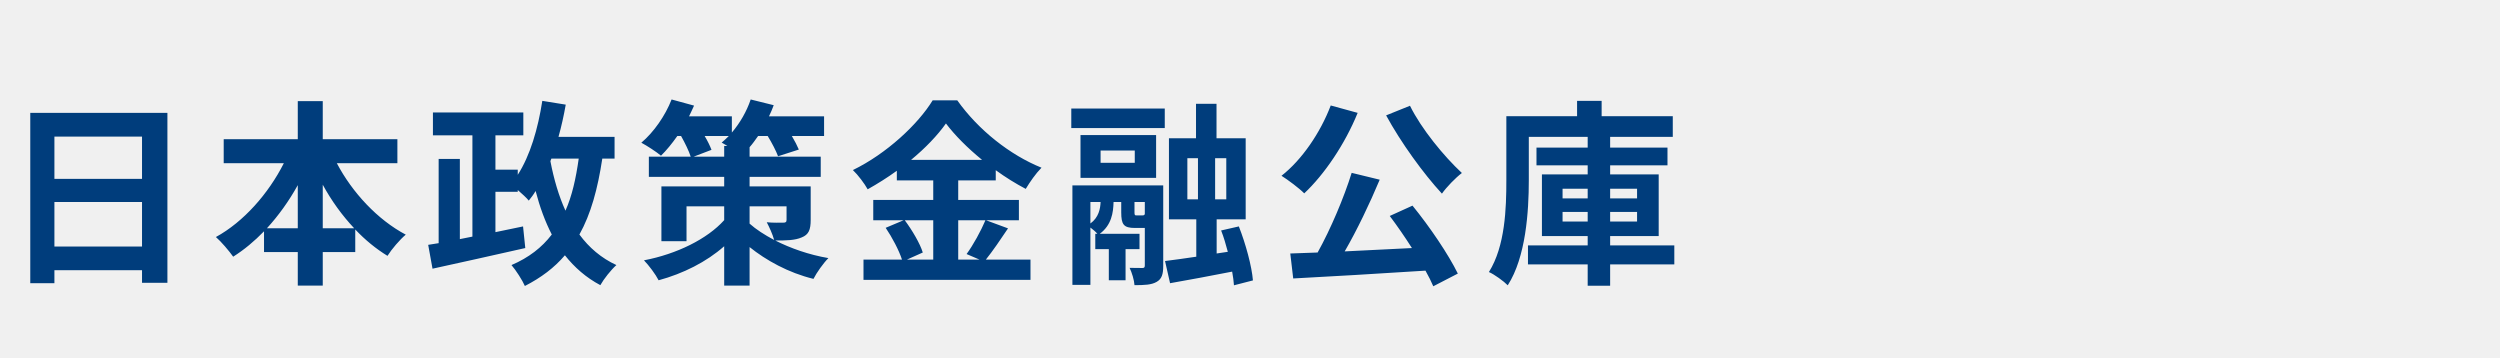
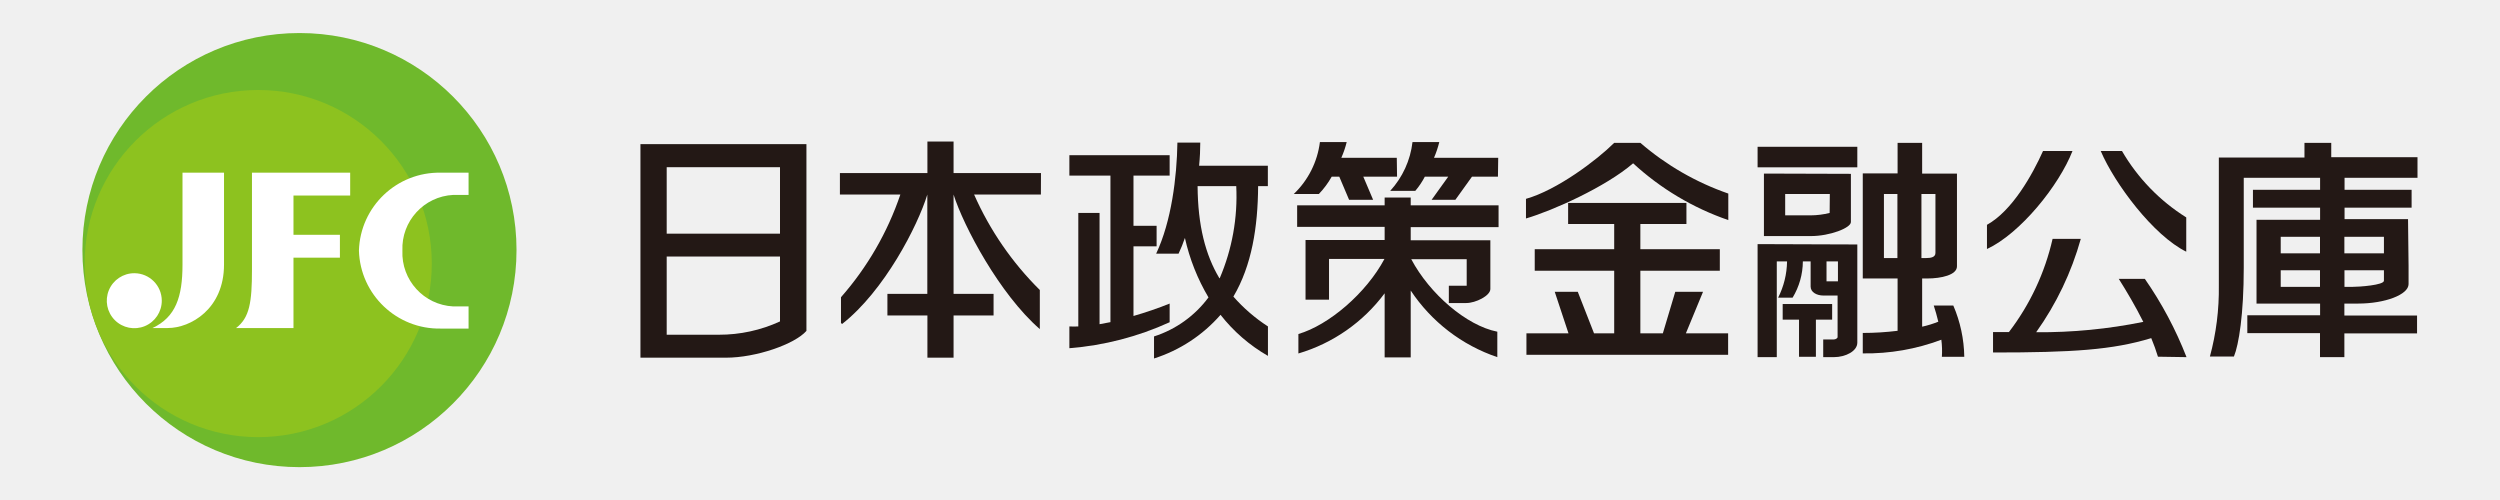
- <svg xmlns="http://www.w3.org/2000/svg" viewBox="0 0 280 40" fill="none">
-   <text x="0" y="30" font-family="'Noto Sans JP', 'Hiragino Sans', sans-serif" font-size="22" font-weight="700" fill="#003D7C" letter-spacing="0.08em">日本政策金融公庫</text>
+ <svg xmlns="http://www.w3.org/2000/svg" id="レイヤー_1" data-name="レイヤー 1" viewBox="0 0 280 56">
+   <defs>
+     <style>.cls-1{fill:#231815;}.cls-2{fill:#6fb92c;}.cls-3{fill:#8dc21f;}.cls-4{fill:#fff;}</style>
+   </defs>
+   <path class="cls-1" d="M222.54,27.89V25.18c2.85-1.58,5.1-5.64,6.28-8.27h3.3C230.61,20.78,226.27,26.16,222.54,27.89Z" />
+   <path class="cls-1" d="M244.86,28.19V24.35a21.55,21.55,0,0,1-7.2-7.44h-2.38C236.83,20.56,241.18,26.38,244.86,28.19Z" />
+   <path class="cls-1" d="M183.72,16h-2.93c-1.95,1.94-6.4,5.29-9.88,6.27v2.2c3-.88,8.92-3.53,12-6.18a30.34,30.34,0,0,0,10.66,6.36V21.68A30.28,30.28,0,0,1,183.72,16Z" />
+   <polygon class="cls-1" points="188.82 37.33 190.74 32.68 187.63 32.68 186.24 37.33 183.72 37.33 183.72 30.32 192.62 30.32 192.62 27.91 183.72 27.91 183.72 25.09 188.88 25.09 188.88 22.73 175.63 22.73 175.63 25.09 180.79 25.09 180.79 27.91 171.89 27.91 171.89 30.32 180.79 30.32 180.79 37.33 178.53 37.33 176.71 32.68 174.13 32.68 175.67 37.33 170.96 37.33 170.96 39.74 193.55 39.74 193.55 37.33 188.82 37.33" />
+   <rect class="cls-1" x="196.85" y="16.44" width="11.17" height="2.3" />
+   <polygon class="cls-1" points="205.2 34.05 199.66 34.05 199.66 35.8 201.49 35.8 201.49 39.96 203.38 39.96 203.38 35.8 205.2 35.8 205.2 34.05" />
+   <path class="cls-1" d="M156.44,17.67h-6.21a10.49,10.49,0,0,0,.6-1.76h-3a9.7,9.7,0,0,1-2.93,5.82h2.81a9.57,9.57,0,0,0,1.44-1.94H150l1.1,2.59h2.69l-1.1-2.59h3.78Z" />
+   <path class="cls-1" d="M167.8,17.67h-7.19a11,11,0,0,0,.59-1.76h-3a9.75,9.75,0,0,1-2.5,5.47h2.81a8.55,8.55,0,0,0,1.07-1.59h2.62l-1.86,2.59H163l1.86-2.59h2.91Z" />
+   <path class="cls-1" d="M131,19.67V17.38H119.77v2.29h4.6V36.08l-1.22.23V23.85h-2.38V36.56a8.34,8.34,0,0,1-1,0V39A33.41,33.41,0,0,0,131,36.09V34a42.59,42.59,0,0,1-4.05,1.39v-7.8h2.59v-2.3h-2.59V19.67Z" />
+   <path class="cls-1" d="M71.73,16.14V40.06h9.59c3.35,0,7.68-1.5,9-3V16.14ZM87.36,36a16.28,16.28,0,0,1-6.84,1.49H74.67V28.73H87.36Zm0-9.83H74.67V18.73H87.36Z" />
+   <path class="cls-1" d="M116.59,19.38H106.8V15.85h-2.93v3.53h-9.8v2.41h6.77a33.94,33.94,0,0,1-6.65,11.5v2.88l.12.12c4.74-3.71,8.48-11,9.55-14.5h0V32.91H99.39v2.42h4.48v4.73h2.93V35.33h4.48V32.91H106.8V21.79h0c1.12,3.55,5.16,11.16,9.66,15.07V32.48a34.86,34.86,0,0,1-7.36-10.69h7.48Z" />
+   <path class="cls-1" d="M142,20.85V18.56h-7.7c.09-.91.13-1.78.13-2.59h-2.56c-.06,3.88-.67,8.82-2.38,12.44H132a16.5,16.5,0,0,0,.71-1.76,22.73,22.73,0,0,0,2.64,6.66,12.24,12.24,0,0,1-6.1,4.37v2.47a16.58,16.58,0,0,0,7.45-4.89,18.32,18.32,0,0,0,5.31,4.6v-3.3a18.53,18.53,0,0,1-3.87-3.34c2.06-3.49,2.74-7.78,2.77-12.37Zm-5.43,10.31c-1.56-2.61-2.41-5.89-2.44-10.31h4.33A23.31,23.31,0,0,1,136.61,31.16Z" />
+   <path class="cls-1" d="M167.84,25.44V23H158v-.88h-2.92V23h-9.8v2.41h9.8v1.47h-8.86v6.68h2.63V29h6.21c-2.06,3.86-6.24,7.41-9.64,8.41v2.18a18.6,18.6,0,0,0,9.66-6.74v7.18H158V32.54A18.89,18.89,0,0,0,167.7,40V37.15c-3.46-.68-7.59-4.25-9.64-8.12h6.21V32h-2v1.94h1.95c1.06,0,2.7-.82,2.7-1.57V26.91H158V25.44Z" />
+   <path class="cls-1" d="M197.56,19.44v7h5.27c2.11,0,4.47-.91,4.47-1.57v-5.4Zm7.36,4.41a9,9,0,0,1-2.14.27h-2.84V21.73h5Z" />
+   <path class="cls-1" d="M196.85,27.34V40H199V29.28h1.15a9.27,9.27,0,0,1-1,4.06c.07,0,1.62,0,1.62,0a7.9,7.9,0,0,0,1.15-4.06h.87V32.1c0,.64.7,1,1.43,1h1.59v4.65c0,.13-.22.27-.43.27H204.2V40h1.19c1.33,0,2.63-.68,2.63-1.62v-11Zm9,4.17h-1.28V29.28h1.28Z" />
+   <path class="cls-1" d="M218.77,34.22h-2.19c.19.57.36,1.19.51,1.81a11.59,11.59,0,0,1-1.81.56v-5.4h.57c1.56,0,3.33-.39,3.33-1.36V19.44h-3.9V16h-2.75v3.42h-3.9V31.19h3.9v5.86a31.83,31.83,0,0,1-3.9.24v2.29a24,24,0,0,0,8.8-1.53,9.86,9.86,0,0,1,.06,1.91H220A15.1,15.1,0,0,0,218.77,34.22Zm-2-12.49v6.6c0,.48-.52.57-1,.57h-.57V21.73ZM211,28.9V21.73h1.51V28.9Z" />
+   <path class="cls-1" d="M244.89,40a42,42,0,0,0-4.67-8.77H237.3c.86,1.36,1.87,3.06,2.75,4.82a57.83,57.83,0,0,1-12,1.16,33.54,33.54,0,0,0,5-10.46h-3.16A27,27,0,0,1,225,37.19h-1.78v2.29c8.91,0,13.39-.29,17.72-1.61a21.88,21.88,0,0,1,.75,2.08Z" />
+   <path class="cls-1" d="M270.76,19.91v-2.3H261.1V16h-3v1.64h-9.59V32a28.83,28.83,0,0,1-1,7.93h2.69c.55-1.34,1.1-4.75,1.1-9.93V19.91h8.55v1.35h-7.52v2h7.52v1.36h-7.12V34h7.12v1.31H251.7v2h8.14V40h2.73V37.34h8.14v-2h-8.14V34h1.55c3,0,5.64-1,5.64-2.18l0-2-.06-5.28h-7.11V23.26h7.51v-2h-7.51V19.91Zm-15.32,6.61h4.4v1.85h-4.4Zm0,5.61V30.27h4.4v1.86Zm8,0h-.86V30.27H267v1.17C267,31.94,264.21,32.13,263.43,32.13ZM267,26.52l0,1.85h-4.43V26.52Z" />
+   <path class="cls-2" d="M57.85,28A24.31,24.31,0,1,1,33.55,3.7,24.3,24.3,0,0,1,57.85,28Z" />
+   <path class="cls-3" d="M48.36,29.51A19.44,19.44,0,1,1,28.92,10.08,19.44,19.44,0,0,1,48.36,29.51Z" />
+   <path class="cls-4" d="M25.09,29.63c0,5-3.77,7.11-6.3,7.11H17.08c2.6-1.22,3.36-3.48,3.36-7.11V19.34h4.65Z" />
+   <path class="cls-4" d="M39.22,21.9V19.34h-11V30.21c0,3.63-.26,5.37-1.78,6.53h6.43V28.86h5.2V26.3h-5.2V21.9Z" />
+   <path class="cls-4" d="M50.77,21.83h1.71V19.34h-3.1a9,9,0,0,0-9.18,8.73,9,9,0,0,0,9.18,8.73h3.1V34.32H50.77a6,6,0,0,1-5.7-6.25A6,6,0,0,1,50.77,21.83Z" />
+   <path class="cls-4" d="M18.12,33.67a3.08,3.08,0,1,1-3.07-3.07A3.08,3.08,0,0,1,18.12,33.67Z" />
</svg>
